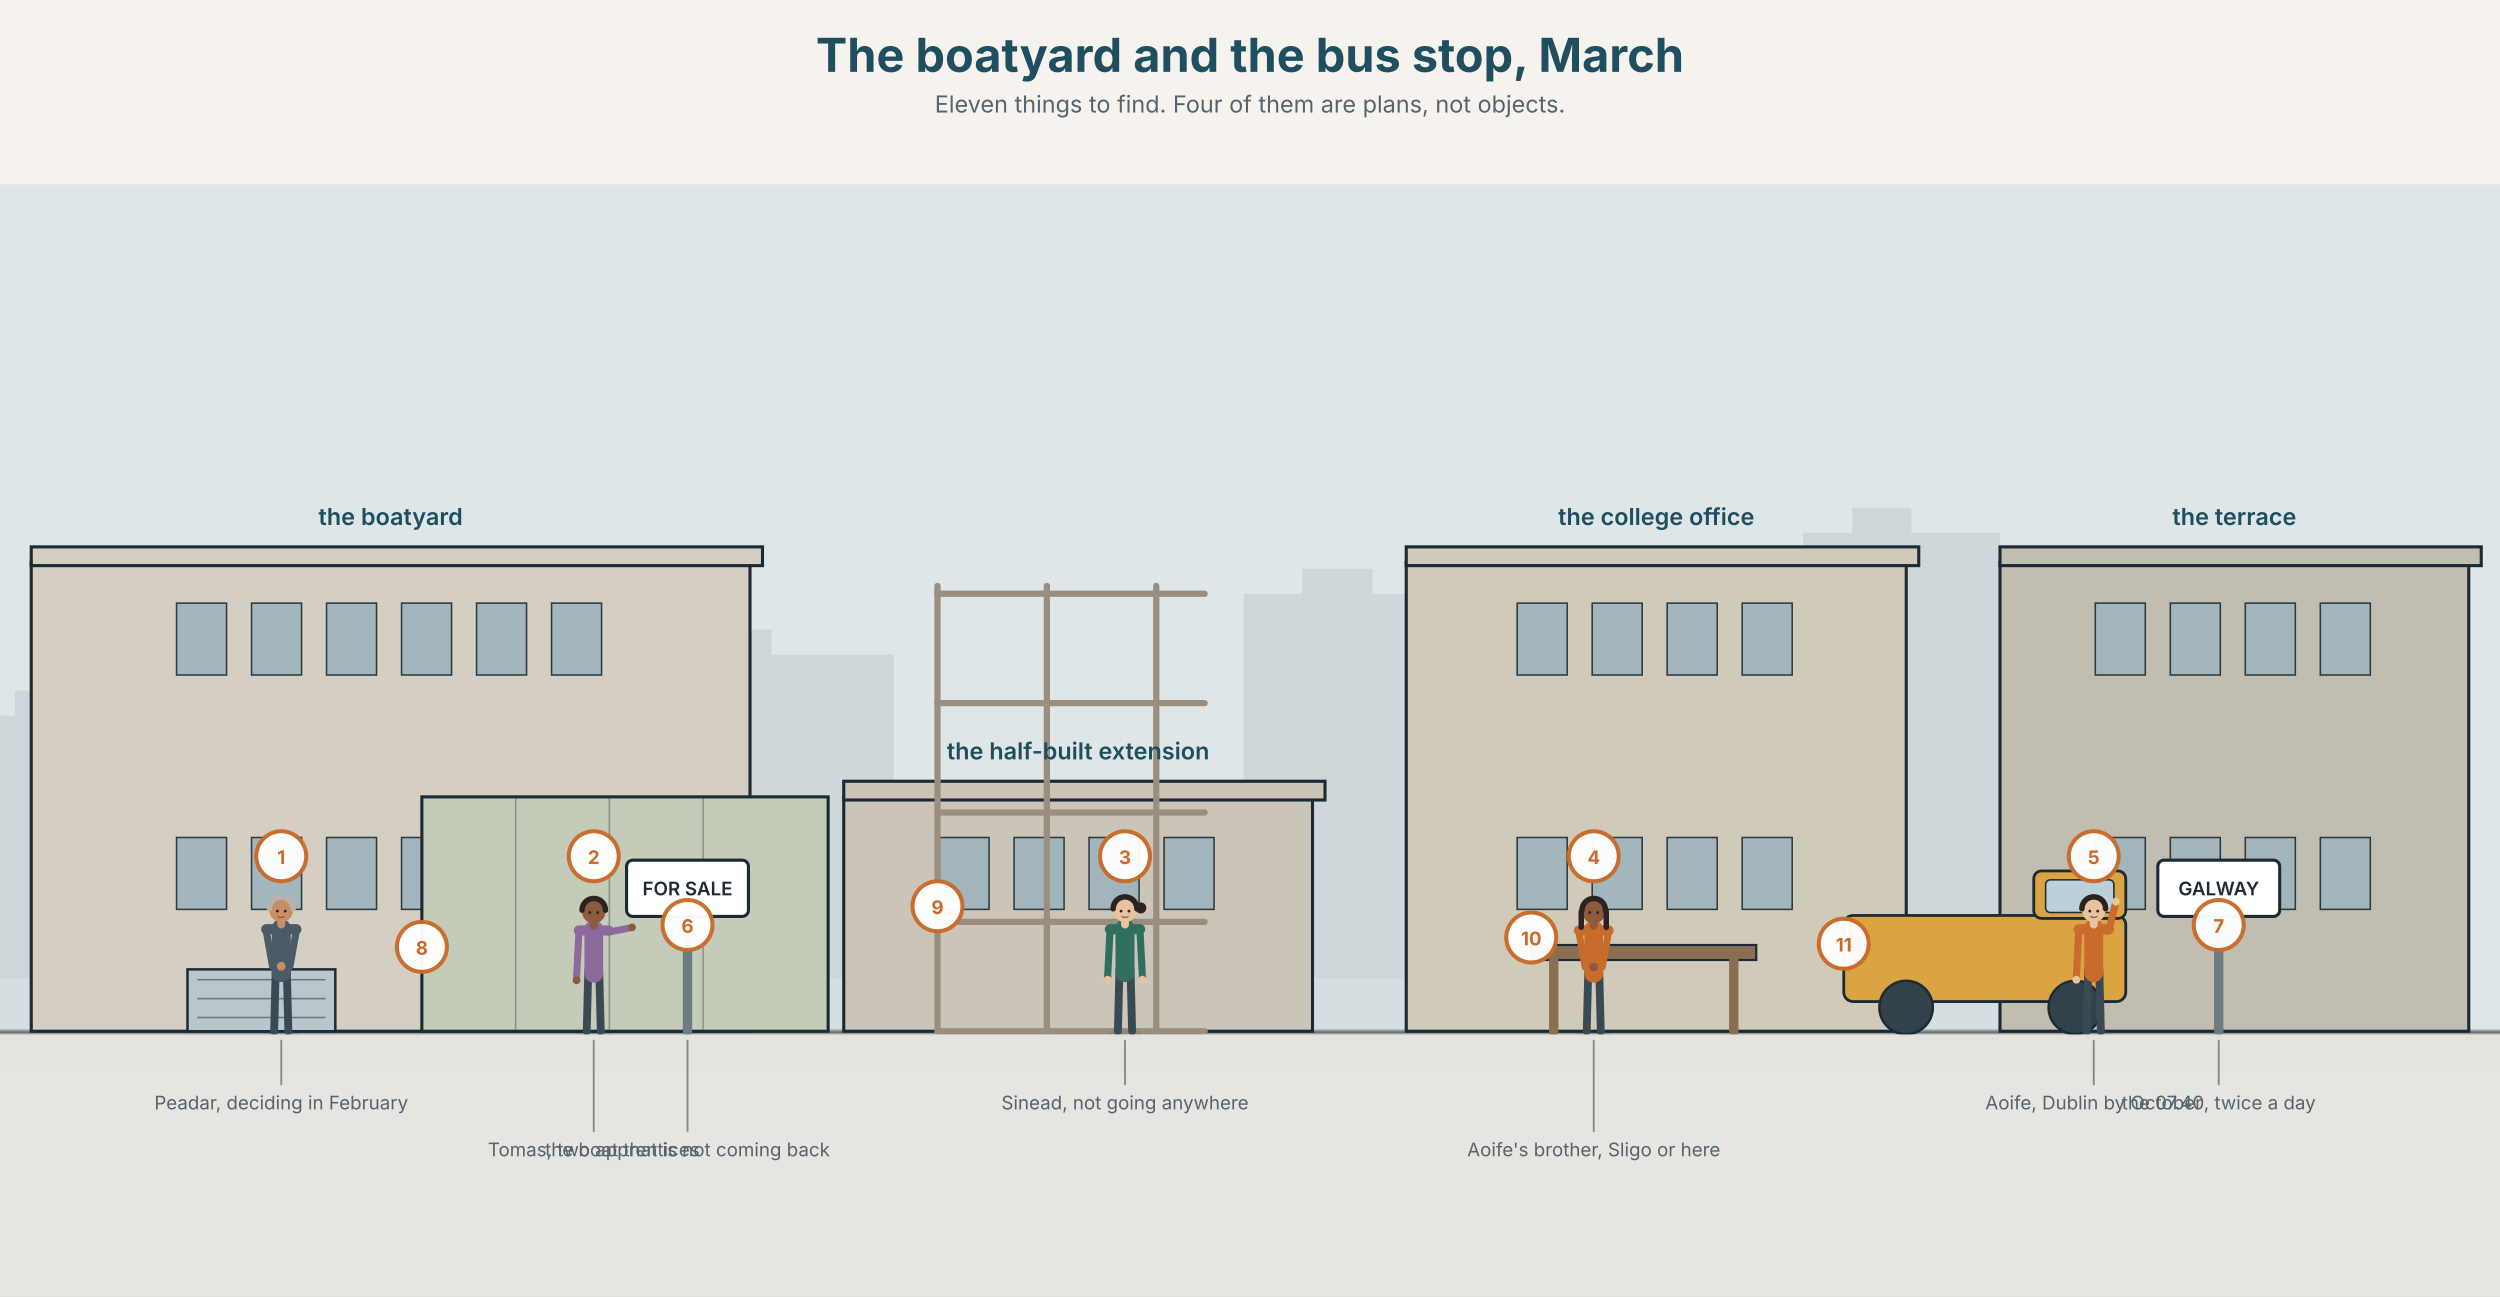
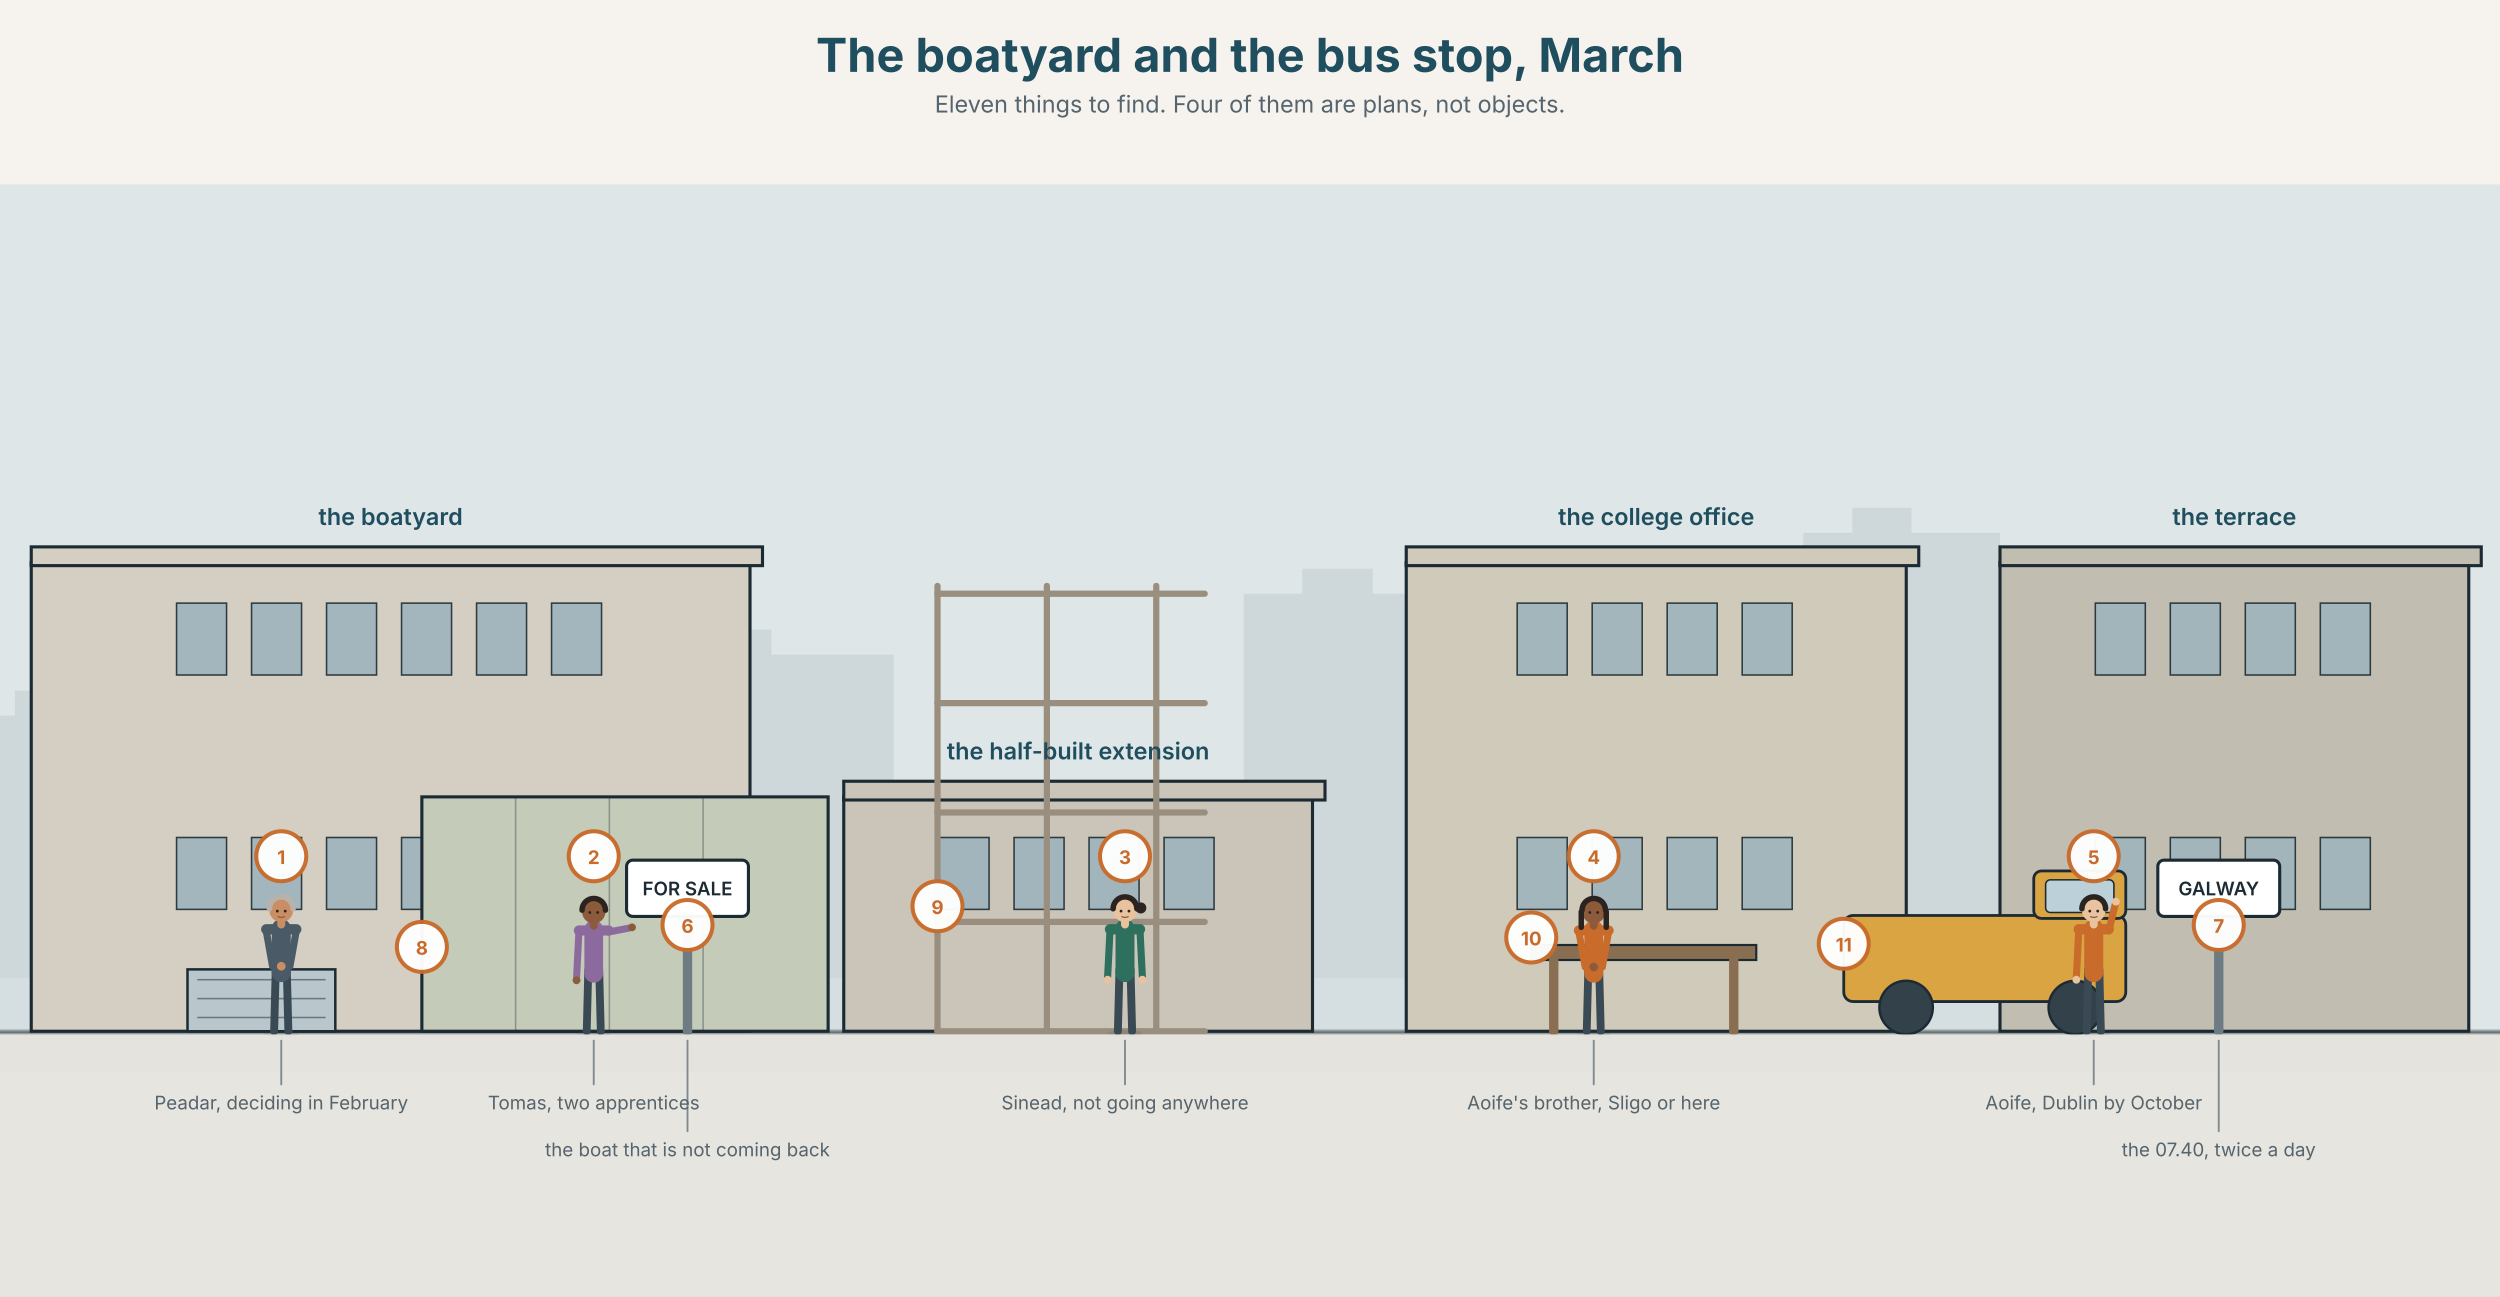
<svg xmlns="http://www.w3.org/2000/svg" width="1600" height="830" viewBox="0 0 1600 830">
  <g id="00_ground">
    <rect x="0" y="0" width="1600" height="830" rx="0" fill="#FBF7F0" />
  </g>
  <g id="10_context">
    <rect x="0" y="0" width="1600" height="660" rx="0" fill="#DEE6E8" />
    <rect x="-40" y="458" width="198" height="202" rx="0" fill="#1C2B33" stroke="none" stroke-width="1.5" opacity="0.085" />
    <rect x="9.5" y="442" width="59.4" height="16" rx="0" fill="#1C2B33" stroke="none" stroke-width="1.5" opacity="0.085" />
    <rect x="194" y="581" width="186" height="79" rx="0" fill="#1C2B33" stroke="none" stroke-width="1.5" opacity="0.085" />
    <rect x="240.5" y="565" width="55.8" height="16" rx="0" fill="#1C2B33" stroke="none" stroke-width="1.5" opacity="0.085" />
    <rect x="398" y="419" width="174" height="241" rx="0" fill="#1C2B33" stroke="none" stroke-width="1.5" opacity="0.085" />
    <rect x="441.5" y="403" width="52.2" height="16" rx="0" fill="#1C2B33" stroke="none" stroke-width="1.5" opacity="0.085" />
    <rect x="612" y="542" width="162" height="118" rx="0" fill="#1C2B33" stroke="none" stroke-width="1.5" opacity="0.085" />
    <rect x="652.5" y="526" width="48.6" height="16" rx="0" fill="#1C2B33" stroke="none" stroke-width="1.5" opacity="0.085" />
    <rect x="796" y="380" width="150" height="280" rx="0" fill="#1C2B33" stroke="none" stroke-width="1.5" opacity="0.085" />
    <rect x="833.5" y="364" width="45.0" height="16" rx="0" fill="#1C2B33" stroke="none" stroke-width="1.5" opacity="0.085" />
    <rect x="990" y="503" width="138" height="157" rx="0" fill="#1C2B33" stroke="none" stroke-width="1.5" opacity="0.085" />
    <rect x="1024.5" y="487" width="41.4" height="16" rx="0" fill="#1C2B33" stroke="none" stroke-width="1.5" opacity="0.085" />
    <rect x="1154" y="341" width="126" height="319" rx="0" fill="#1C2B33" stroke="none" stroke-width="1.5" opacity="0.085" />
    <rect x="1185.5" y="325" width="37.8" height="16" rx="0" fill="#1C2B33" stroke="none" stroke-width="1.5" opacity="0.085" />
    <rect x="1328" y="464" width="114" height="196" rx="0" fill="#1C2B33" stroke="none" stroke-width="1.5" opacity="0.085" />
    <rect x="1356.5" y="448" width="34.2" height="16" rx="0" fill="#1C2B33" stroke="none" stroke-width="1.5" opacity="0.085" />
    <rect x="1472" y="587" width="102" height="73" rx="0" fill="#1C2B33" stroke="none" stroke-width="1.5" opacity="0.085" />
    <rect x="1497.5" y="571" width="30.6" height="16" rx="0" fill="#1C2B33" stroke="none" stroke-width="1.5" opacity="0.085" />
    <rect x="1626" y="425" width="90" height="235" rx="0" fill="#1C2B33" stroke="none" stroke-width="1.5" opacity="0.085" />
    <rect x="1648.5" y="409" width="27.0" height="16" rx="0" fill="#1C2B33" stroke="none" stroke-width="1.5" opacity="0.085" />
    <rect x="0" y="626" width="1600" height="34" rx="0" fill="#DEE6E8" opacity="0.45" />
    <rect x="0" y="660" width="1600" height="170" rx="0" fill="#9DA4A4" />
    <rect x="0" y="660" width="1600" height="26" rx="0" fill="#1C2B33" opacity="0.07" />
    <line x1="0" y1="660" x2="1600" y2="660" stroke="#1C2B33" stroke-width="2.2" stroke-linecap="round" opacity="0.35" />
    <rect x="20" y="360" width="460" height="300" rx="0" fill="#D4CFC2" stroke="#1C2B33" stroke-width="2" />
    <rect x="20" y="350" width="468" height="12" rx="0" fill="#D4CFC2" stroke="#1C2B33" stroke-width="2" />
    <rect x="113.0" y="386" width="32" height="46" rx="0" fill="#9FB4BD" stroke="#1C2B33" stroke-width="1" opacity="0.9" />
    <rect x="161.0" y="386" width="32" height="46" rx="0" fill="#9FB4BD" stroke="#1C2B33" stroke-width="1" opacity="0.9" />
    <rect x="209.0" y="386" width="32" height="46" rx="0" fill="#9FB4BD" stroke="#1C2B33" stroke-width="1" opacity="0.9" />
    <rect x="257.0" y="386" width="32" height="46" rx="0" fill="#9FB4BD" stroke="#1C2B33" stroke-width="1" opacity="0.9" />
    <rect x="305.0" y="386" width="32" height="46" rx="0" fill="#9FB4BD" stroke="#1C2B33" stroke-width="1" opacity="0.9" />
    <rect x="353.0" y="386" width="32" height="46" rx="0" fill="#9FB4BD" stroke="#1C2B33" stroke-width="1" opacity="0.9" />
    <rect x="113.0" y="536" width="32" height="46" rx="0" fill="#9FB4BD" stroke="#1C2B33" stroke-width="1" opacity="0.9" />
    <rect x="161.0" y="536" width="32" height="46" rx="0" fill="#9FB4BD" stroke="#1C2B33" stroke-width="1" opacity="0.9" />
    <rect x="209.0" y="536" width="32" height="46" rx="0" fill="#9FB4BD" stroke="#1C2B33" stroke-width="1" opacity="0.9" />
    <rect x="257.0" y="536" width="32" height="46" rx="0" fill="#9FB4BD" stroke="#1C2B33" stroke-width="1" opacity="0.9" />
    <rect x="305.0" y="536" width="32" height="46" rx="0" fill="#9FB4BD" stroke="#1C2B33" stroke-width="1" opacity="0.9" />
    <rect x="353.0" y="536" width="32" height="46" rx="0" fill="#9FB4BD" stroke="#1C2B33" stroke-width="1" opacity="0.9" />
    <rect x="540" y="510" width="300" height="150" rx="0" fill="#CAC5B8" stroke="#1C2B33" stroke-width="2" />
    <rect x="540" y="500" width="308" height="12" rx="0" fill="#CAC5B8" stroke="#1C2B33" stroke-width="2" />
    <rect x="601.0" y="536" width="32" height="46" rx="0" fill="#9FB4BD" stroke="#1C2B33" stroke-width="1" opacity="0.9" />
    <rect x="649.0" y="536" width="32" height="46" rx="0" fill="#9FB4BD" stroke="#1C2B33" stroke-width="1" opacity="0.9" />
    <rect x="697.0" y="536" width="32" height="46" rx="0" fill="#9FB4BD" stroke="#1C2B33" stroke-width="1" opacity="0.9" />
    <rect x="745.0" y="536" width="32" height="46" rx="0" fill="#9FB4BD" stroke="#1C2B33" stroke-width="1" opacity="0.9" />
    <rect x="900" y="360" width="320" height="300" rx="0" fill="#D0CABA" stroke="#1C2B33" stroke-width="2" />
    <rect x="900" y="350" width="328" height="12" rx="0" fill="#D0CABA" stroke="#1C2B33" stroke-width="2" />
    <rect x="971.0" y="386" width="32" height="46" rx="0" fill="#9FB4BD" stroke="#1C2B33" stroke-width="1" opacity="0.9" />
    <rect x="1019.0" y="386" width="32" height="46" rx="0" fill="#9FB4BD" stroke="#1C2B33" stroke-width="1" opacity="0.9" />
    <rect x="1067.0" y="386" width="32" height="46" rx="0" fill="#9FB4BD" stroke="#1C2B33" stroke-width="1" opacity="0.9" />
    <rect x="1115.0" y="386" width="32" height="46" rx="0" fill="#9FB4BD" stroke="#1C2B33" stroke-width="1" opacity="0.9" />
    <rect x="971.0" y="536" width="32" height="46" rx="0" fill="#9FB4BD" stroke="#1C2B33" stroke-width="1" opacity="0.9" />
    <rect x="1019.0" y="536" width="32" height="46" rx="0" fill="#9FB4BD" stroke="#1C2B33" stroke-width="1" opacity="0.9" />
    <rect x="1067.0" y="536" width="32" height="46" rx="0" fill="#9FB4BD" stroke="#1C2B33" stroke-width="1" opacity="0.9" />
    <rect x="1115.0" y="536" width="32" height="46" rx="0" fill="#9FB4BD" stroke="#1C2B33" stroke-width="1" opacity="0.9" />
    <rect x="1280" y="360" width="300" height="300" rx="0" fill="#C2BDB1" stroke="#1C2B33" stroke-width="2" />
    <rect x="1280" y="350" width="308" height="12" rx="0" fill="#C2BDB1" stroke="#1C2B33" stroke-width="2" />
    <rect x="1341.0" y="386" width="32" height="46" rx="0" fill="#9FB4BD" stroke="#1C2B33" stroke-width="1" opacity="0.9" />
    <rect x="1389.0" y="386" width="32" height="46" rx="0" fill="#9FB4BD" stroke="#1C2B33" stroke-width="1" opacity="0.9" />
    <rect x="1437.0" y="386" width="32" height="46" rx="0" fill="#9FB4BD" stroke="#1C2B33" stroke-width="1" opacity="0.9" />
    <rect x="1485.0" y="386" width="32" height="46" rx="0" fill="#9FB4BD" stroke="#1C2B33" stroke-width="1" opacity="0.9" />
    <rect x="1341.0" y="536" width="32" height="46" rx="0" fill="#9FB4BD" stroke="#1C2B33" stroke-width="1" opacity="0.9" />
    <rect x="1389.0" y="536" width="32" height="46" rx="0" fill="#9FB4BD" stroke="#1C2B33" stroke-width="1" opacity="0.9" />
    <rect x="1437.0" y="536" width="32" height="46" rx="0" fill="#9FB4BD" stroke="#1C2B33" stroke-width="1" opacity="0.9" />
    <rect x="1485.0" y="536" width="32" height="46" rx="0" fill="#9FB4BD" stroke="#1C2B33" stroke-width="1" opacity="0.9" />
  </g>
  <g id="20_subject">
    <line x1="600" y1="660" x2="771.0" y2="660" stroke="#9A8F7E" stroke-width="4" stroke-linecap="round" />
    <line x1="600" y1="590" x2="771.0" y2="590" stroke="#9A8F7E" stroke-width="4" stroke-linecap="round" />
    <line x1="600" y1="520" x2="771.0" y2="520" stroke="#9A8F7E" stroke-width="4" stroke-linecap="round" />
    <line x1="600" y1="450" x2="771.0" y2="450" stroke="#9A8F7E" stroke-width="4" stroke-linecap="round" />
    <line x1="600" y1="380" x2="771.0" y2="380" stroke="#9A8F7E" stroke-width="4" stroke-linecap="round" />
    <line x1="600" y1="660" x2="600" y2="375.0" stroke="#9A8F7E" stroke-width="4" stroke-linecap="round" />
    <line x1="670" y1="660" x2="670" y2="375.0" stroke="#9A8F7E" stroke-width="4" stroke-linecap="round" />
    <line x1="740" y1="660" x2="740" y2="375.0" stroke="#9A8F7E" stroke-width="4" stroke-linecap="round" />
    <rect x="270" y="510.0" width="260.0" height="150.0" rx="0" fill="#C4CBB8" stroke="#1C2B33" stroke-width="2" />
    <line x1="270.0" y1="510.0" x2="270.0" y2="660" stroke="#1C2B33" stroke-width="1" stroke-linecap="round" opacity="0.35" />
    <line x1="330.0" y1="510.0" x2="330.0" y2="660" stroke="#1C2B33" stroke-width="1" stroke-linecap="round" opacity="0.35" />
    <line x1="390.0" y1="510.0" x2="390.0" y2="660" stroke="#1C2B33" stroke-width="1" stroke-linecap="round" opacity="0.35" />
    <line x1="450.0" y1="510.0" x2="450.0" y2="660" stroke="#1C2B33" stroke-width="1" stroke-linecap="round" opacity="0.35" />
    <rect x="980" y="604.8" width="144.0" height="9.6" rx="0" fill="#8A6E52" stroke="#1C2B33" stroke-width="1.4" />
    <line x1="994.4" y1="614.4" x2="994.4" y2="660" stroke="#8A6E52" stroke-width="6" stroke-linecap="round" />
    <line x1="1109.6" y1="614.4" x2="1109.6" y2="660" stroke="#8A6E52" stroke-width="6" stroke-linecap="round" />
    <rect x="1180" y="585.9" width="180.5" height="55.1" rx="6" fill="#D9A441" stroke="#1C2B33" stroke-width="1.8" />
    <rect x="1301.6" y="557.4" width="58.9" height="30.4" rx="5" fill="#D9A441" stroke="#1C2B33" stroke-width="1.8" />
    <rect x="1309.2" y="563.1" width="43.7" height="20.9" rx="3" fill="#BBD0D9" stroke="#1C2B33" stroke-width="1" />
    <circle cx="1219.9" cy="644.8" r="17.1" fill="#33414A" stroke="#1C2B33" stroke-width="1.6" />
    <circle cx="1328.2" cy="644.8" r="17.1" fill="#33414A" stroke="#1C2B33" stroke-width="1.6" />
    <rect x="120" y="620.4" width="94.6" height="39.6" rx="0" fill="#B9C7CC" stroke="#1C2B33" stroke-width="1.6" />
    <line x1="126.6" y1="627.0" x2="208.0" y2="627.0" stroke="#1C2B33" stroke-width="1" stroke-linecap="round" opacity="0.5" />
    <line x1="126.6" y1="639.1" x2="208.0" y2="639.1" stroke="#1C2B33" stroke-width="1" stroke-linecap="round" opacity="0.5" />
    <line x1="126.6" y1="651.2" x2="208.0" y2="651.2" stroke="#1C2B33" stroke-width="1" stroke-linecap="round" opacity="0.5" />
    <line x1="440" y1="660" x2="440" y2="585.0" stroke="#6E7B82" stroke-width="6" stroke-linecap="round" />
    <rect x="401.0" y="550.5" width="78.0" height="36.0" rx="4" fill="#FFFFFF" stroke="#1C2B33" stroke-width="2" />
    <text x="440" y="573.0" font-family="Inter, DejaVu Sans, sans-serif" font-size="12" fill="#1C2B33" text-anchor="middle" font-weight="600" font-style="normal">FOR SALE</text>
    <line x1="1420" y1="660" x2="1420" y2="585.0" stroke="#6E7B82" stroke-width="6" stroke-linecap="round" />
    <rect x="1381.0" y="550.5" width="78.0" height="36.0" rx="4" fill="#FFFFFF" stroke="#1C2B33" stroke-width="2" />
    <text x="1420" y="573.0" font-family="Inter, DejaVu Sans, sans-serif" font-size="12" fill="#1C2B33" text-anchor="middle" font-weight="600" font-style="normal">GALWAY</text>
    <ellipse cx="180" cy="661.518" rx="11.129" ry="2.529" fill="#1C2B33" opacity="0.10" />
    <path d="M 175.447 660 L 176.459 620.44" fill="none" stroke="#3A4A55" stroke-width="5.059" stroke-linecap="round" stroke-linejoin="round" />
    <path d="M 184.553 660 L 183.541 620.44" fill="none" stroke="#3A4A55" stroke-width="5.059" stroke-linecap="round" stroke-linejoin="round" />
    <path d="M 180.0 594.235 L 180 622.464" fill="none" stroke="#4A5A66" stroke-width="12.141" stroke-linecap="round" stroke-linejoin="round" />
    <path d="M 170.388 594.741 L 189.612 594.741" fill="none" stroke="#4A5A66" stroke-width="6.576" stroke-linecap="round" stroke-linejoin="round" />
    <path d="M 170.388 595.753 L 174.435 618.416" fill="none" stroke="#4A5A66" stroke-width="4.553" stroke-linecap="round" stroke-linejoin="round" />
    <path d="M 189.612 595.753 L 185.565 618.416" fill="none" stroke="#4A5A66" stroke-width="4.553" stroke-linecap="round" stroke-linejoin="round" />
    <circle cx="180" cy="618.416" r="2.782" fill="#C98E63" />
    <path d="M 180.0 591.706 L 180.0 589.176" fill="none" stroke="#C98E63" stroke-width="5.059" stroke-linecap="round" stroke-linejoin="round" />
    <circle cx="180.0" cy="582.6" r="7.588" fill="#C98E63" />
    <path d="M 172.412 581.588 A 7.588 7.588 0 0 1 187.588 581.588" fill="none" stroke="#B9B2AA" stroke-width="3.541" stroke-linecap="round" stroke-linejoin="round" />
    <circle cx="177.471" cy="583.106" r="0.911" fill="#2A2320" />
    <circle cx="182.529" cy="583.106" r="0.911" fill="#2A2320" />
    <path d="M 177.976 586.647 Q 180.0 587.659 182.024 586.647" fill="none" stroke="#8A5A48" stroke-width="0.809" stroke-linecap="round" stroke-linejoin="round" />
    <ellipse cx="380" cy="661.5" rx="11.0" ry="2.5" fill="#1C2B33" opacity="0.10" />
    <path d="M 375.5 660 L 376.5 620.9" fill="none" stroke="#3A4A55" stroke-width="5.0" stroke-linecap="round" stroke-linejoin="round" />
    <path d="M 384.5 660 L 383.5 620.9" fill="none" stroke="#3A4A55" stroke-width="5.0" stroke-linecap="round" stroke-linejoin="round" />
    <path d="M 380.0 595.0 L 380 622.9" fill="none" stroke="#8C6A9E" stroke-width="12.0" stroke-linecap="round" stroke-linejoin="round" />
    <path d="M 370.5 595.5 L 389.5 595.5" fill="none" stroke="#8C6A9E" stroke-width="6.5" stroke-linecap="round" stroke-linejoin="round" />
    <path d="M 370.5 596.5 L 369.0 625.9" fill="none" stroke="#8C6A9E" stroke-width="4.5" stroke-linecap="round" stroke-linejoin="round" />
    <circle cx="369.0" cy="627.4" r="2.5" fill="#8D5A3B" />
    <path d="M 389.5 596.5 L 402.5 594.0" fill="none" stroke="#8C6A9E" stroke-width="4.5" stroke-linecap="round" stroke-linejoin="round" />
    <circle cx="404.5" cy="593.5" r="2.5" fill="#8D5A3B" />
    <path d="M 380.0 592.5 L 380.0 590.0" fill="none" stroke="#8D5A3B" stroke-width="5.0" stroke-linecap="round" stroke-linejoin="round" />
    <circle cx="380.0" cy="583.5" r="7.5" fill="#8D5A3B" />
    <path d="M 372.5 582.5 A 7.5 7.5 0 0 1 387.5 582.5" fill="none" stroke="#2A2320" stroke-width="3.5" stroke-linecap="round" stroke-linejoin="round" />
    <circle cx="377.5" cy="584.0" r="0.9" fill="#2A2320" />
    <circle cx="382.5" cy="584.0" r="0.9" fill="#2A2320" />
    <path d="M 378.0 587.5 Q 380.0 588.5 382.0 587.5" fill="none" stroke="#8A5A48" stroke-width="0.8" stroke-linecap="round" stroke-linejoin="round" />
    <ellipse cx="720" cy="661.518" rx="11.129" ry="2.529" fill="#1C2B33" opacity="0.10" />
    <path d="M 715.447 660 L 716.459 620.44" fill="none" stroke="#3A4A55" stroke-width="5.059" stroke-linecap="round" stroke-linejoin="round" />
    <path d="M 724.553 660 L 723.541 620.44" fill="none" stroke="#3A4A55" stroke-width="5.059" stroke-linecap="round" stroke-linejoin="round" />
    <path d="M 720.0 594.235 L 720 622.464" fill="none" stroke="#2E6F5E" stroke-width="12.141" stroke-linecap="round" stroke-linejoin="round" />
    <path d="M 710.388 594.741 L 729.612 594.741" fill="none" stroke="#2E6F5E" stroke-width="6.576" stroke-linecap="round" stroke-linejoin="round" />
    <path d="M 710.388 595.753 L 708.871 625.499" fill="none" stroke="#2E6F5E" stroke-width="4.553" stroke-linecap="round" stroke-linejoin="round" />
    <circle cx="708.871" cy="627.016" r="2.529" fill="#E8C39E" />
    <path d="M 729.612 595.753 L 731.129 625.499" fill="none" stroke="#2E6F5E" stroke-width="4.553" stroke-linecap="round" stroke-linejoin="round" />
    <circle cx="731.129" cy="627.016" r="2.529" fill="#E8C39E" />
    <path d="M 720.0 591.706 L 720.0 589.176" fill="none" stroke="#E8C39E" stroke-width="5.059" stroke-linecap="round" stroke-linejoin="round" />
    <circle cx="720.0" cy="582.6" r="7.588" fill="#E8C39E" />
    <path d="M 712.412 581.588 A 7.588 7.588 0 0 1 727.588 581.588" fill="none" stroke="#2A2320" stroke-width="3.541" stroke-linecap="round" stroke-linejoin="round" />
    <circle cx="730.118" cy="581.082" r="3.541" fill="#2A2320" stroke="none" stroke-width="1.5" />
    <circle cx="717.471" cy="583.106" r="0.911" fill="#2A2320" />
    <circle cx="722.529" cy="583.106" r="0.911" fill="#2A2320" />
    <path d="M 717.976 586.647 Q 720.0 587.659 722.024 586.647" fill="none" stroke="#8A5A48" stroke-width="0.809" stroke-linecap="round" stroke-linejoin="round" />
    <ellipse cx="1020" cy="661.5" rx="11.0" ry="2.5" fill="#1C2B33" opacity="0.10" />
    <path d="M 1015.5 660 L 1016.5 620.9" fill="none" stroke="#3A4A55" stroke-width="5.0" stroke-linecap="round" stroke-linejoin="round" />
    <path d="M 1024.5 660 L 1023.5 620.9" fill="none" stroke="#3A4A55" stroke-width="5.0" stroke-linecap="round" stroke-linejoin="round" />
    <path d="M 1020.0 595.0 L 1020 622.9" fill="none" stroke="#C86B2B" stroke-width="12.0" stroke-linecap="round" stroke-linejoin="round" />
    <path d="M 1010.5 595.5 L 1029.5 595.5" fill="none" stroke="#C86B2B" stroke-width="6.5" stroke-linecap="round" stroke-linejoin="round" />
    <path d="M 1010.5 596.5 L 1014.5 618.9" fill="none" stroke="#C86B2B" stroke-width="4.5" stroke-linecap="round" stroke-linejoin="round" />
    <path d="M 1029.5 596.5 L 1025.5 618.9" fill="none" stroke="#C86B2B" stroke-width="4.5" stroke-linecap="round" stroke-linejoin="round" />
    <circle cx="1020" cy="618.9" r="2.75" fill="#8D5A3B" />
    <path d="M 1020.0 592.5 L 1020.0 590.0" fill="none" stroke="#8D5A3B" stroke-width="5.0" stroke-linecap="round" stroke-linejoin="round" />
    <circle cx="1020.0" cy="583.5" r="7.5" fill="#8D5A3B" />
    <path d="M 1012.5 582.5 A 7.5 7.5 0 0 1 1027.5 582.5" fill="none" stroke="#2A2320" stroke-width="3.5" stroke-linecap="round" stroke-linejoin="round" />
    <path d="M 1012.0 583.5 L 1012.0 593.5" fill="none" stroke="#2A2320" stroke-width="3.5" stroke-linecap="round" stroke-linejoin="round" />
    <path d="M 1028.0 583.5 L 1028.0 593.5" fill="none" stroke="#2A2320" stroke-width="3.5" stroke-linecap="round" stroke-linejoin="round" />
    <circle cx="1017.5" cy="584.0" r="0.9" fill="#2A2320" />
    <circle cx="1022.5" cy="584.0" r="0.9" fill="#2A2320" />
    <path d="M 1018.0 587.5 Q 1020.0 588.5 1022.0 587.5" fill="none" stroke="#8A5A48" stroke-width="0.8" stroke-linecap="round" stroke-linejoin="round" />
    <ellipse cx="1340" cy="661.518" rx="11.129" ry="2.529" fill="#1C2B33" opacity="0.10" />
    <path d="M 1335.447 660 L 1336.459 620.44" fill="none" stroke="#3A4A55" stroke-width="5.059" stroke-linecap="round" stroke-linejoin="round" />
    <path d="M 1344.553 660 L 1343.541 620.44" fill="none" stroke="#3A4A55" stroke-width="5.059" stroke-linecap="round" stroke-linejoin="round" />
    <path d="M 1340.0 594.235 L 1340 622.464" fill="none" stroke="#C86B2B" stroke-width="12.141" stroke-linecap="round" stroke-linejoin="round" />
    <path d="M 1330.388 594.741 L 1349.612 594.741" fill="none" stroke="#C86B2B" stroke-width="6.576" stroke-linecap="round" stroke-linejoin="round" />
    <path d="M 1330.388 595.753 L 1328.871 625.499" fill="none" stroke="#C86B2B" stroke-width="4.553" stroke-linecap="round" stroke-linejoin="round" />
    <circle cx="1328.871" cy="627.016" r="2.529" fill="#E8C39E" />
    <path d="M 1349.612 595.753 L 1353.659 579.059" fill="none" stroke="#C86B2B" stroke-width="4.553" stroke-linecap="round" stroke-linejoin="round" />
    <circle cx="1354.165" cy="577.035" r="2.529" fill="#E8C39E" />
    <path d="M 1340.0 591.706 L 1340.0 589.176" fill="none" stroke="#E8C39E" stroke-width="5.059" stroke-linecap="round" stroke-linejoin="round" />
    <circle cx="1340.0" cy="582.6" r="7.588" fill="#E8C39E" />
    <path d="M 1332.412 581.588 A 7.588 7.588 0 0 1 1347.588 581.588" fill="none" stroke="#2A2320" stroke-width="3.541" stroke-linecap="round" stroke-linejoin="round" />
    <circle cx="1337.471" cy="583.106" r="0.911" fill="#2A2320" />
    <circle cx="1342.529" cy="583.106" r="0.911" fill="#2A2320" />
    <path d="M 1337.976 586.647 Q 1340.0 587.659 1342.024 586.647" fill="none" stroke="#8A5A48" stroke-width="0.809" stroke-linecap="round" stroke-linejoin="round" />
  </g>
  <g id="30_detail">
    <circle cx="180" cy="548" r="16" fill="#FFFFFF" stroke="#C86B2B" stroke-width="2.6" opacity="0.96" />
    <text x="180" y="553" font-family="Inter, DejaVu Sans, sans-serif" font-size="12" fill="#C86B2B" text-anchor="middle" font-weight="700" font-style="normal">1</text>
    <circle cx="380" cy="548" r="16" fill="#FFFFFF" stroke="#C86B2B" stroke-width="2.6" opacity="0.96" />
    <text x="380" y="553" font-family="Inter, DejaVu Sans, sans-serif" font-size="12" fill="#C86B2B" text-anchor="middle" font-weight="700" font-style="normal">2</text>
    <circle cx="720" cy="548" r="16" fill="#FFFFFF" stroke="#C86B2B" stroke-width="2.6" opacity="0.96" />
    <text x="720" y="553" font-family="Inter, DejaVu Sans, sans-serif" font-size="12" fill="#C86B2B" text-anchor="middle" font-weight="700" font-style="normal">3</text>
    <circle cx="1020" cy="548" r="16" fill="#FFFFFF" stroke="#C86B2B" stroke-width="2.6" opacity="0.96" />
    <text x="1020" y="553" font-family="Inter, DejaVu Sans, sans-serif" font-size="12" fill="#C86B2B" text-anchor="middle" font-weight="700" font-style="normal">4</text>
    <circle cx="1340" cy="548" r="16" fill="#FFFFFF" stroke="#C86B2B" stroke-width="2.6" opacity="0.96" />
    <text x="1340" y="553" font-family="Inter, DejaVu Sans, sans-serif" font-size="12" fill="#C86B2B" text-anchor="middle" font-weight="700" font-style="normal">5</text>
    <circle cx="440" cy="592" r="16" fill="#FFFFFF" stroke="#C86B2B" stroke-width="2.6" opacity="0.96" />
    <text x="440" y="597" font-family="Inter, DejaVu Sans, sans-serif" font-size="12" fill="#C86B2B" text-anchor="middle" font-weight="700" font-style="normal">6</text>
    <circle cx="1420" cy="592" r="16" fill="#FFFFFF" stroke="#C86B2B" stroke-width="2.6" opacity="0.96" />
    <text x="1420" y="597" font-family="Inter, DejaVu Sans, sans-serif" font-size="12" fill="#C86B2B" text-anchor="middle" font-weight="700" font-style="normal">7</text>
    <circle cx="270" cy="606" r="16" fill="#FFFFFF" stroke="#C86B2B" stroke-width="2.6" opacity="0.96" />
    <text x="270" y="611" font-family="Inter, DejaVu Sans, sans-serif" font-size="12" fill="#C86B2B" text-anchor="middle" font-weight="700" font-style="normal">8</text>
    <circle cx="600" cy="580" r="16" fill="#FFFFFF" stroke="#C86B2B" stroke-width="2.6" opacity="0.96" />
    <text x="600" y="585" font-family="Inter, DejaVu Sans, sans-serif" font-size="12" fill="#C86B2B" text-anchor="middle" font-weight="700" font-style="normal">9</text>
    <circle cx="980" cy="600" r="16" fill="#FFFFFF" stroke="#C86B2B" stroke-width="2.6" opacity="0.96" />
    <text x="980" y="605" font-family="Inter, DejaVu Sans, sans-serif" font-size="12" fill="#C86B2B" text-anchor="middle" font-weight="700" font-style="normal">10</text>
    <circle cx="1180" cy="604" r="16" fill="#FFFFFF" stroke="#C86B2B" stroke-width="2.6" opacity="0.96" />
    <text x="1180" y="609" font-family="Inter, DejaVu Sans, sans-serif" font-size="12" fill="#C86B2B" text-anchor="middle" font-weight="700" font-style="normal">11</text>
  </g>
  <g id="40_callouts">
    <rect x="0" y="0" width="1600" height="118" rx="0" fill="#FBF7F0" opacity="0.82" />
    <rect x="0" y="662" width="1600" height="168" rx="0" fill="#FBF7F0" opacity="0.78" />
    <text x="800.0" y="46" font-family="Inter, DejaVu Sans, sans-serif" font-size="30" fill="#1F4E5F" text-anchor="middle" font-weight="700" font-style="normal">The boatyard and the bus stop, March</text>
    <text x="800.0" y="72" font-family="Inter, DejaVu Sans, sans-serif" font-size="15" fill="#55646D" text-anchor="middle" font-weight="400" font-style="normal">Eleven things to find. Four of them are plans, not objects.</text>
    <text x="250.0" y="336" font-family="Inter, DejaVu Sans, sans-serif" font-size="15" fill="#1F4E5F" text-anchor="middle" font-weight="600" font-style="normal">the boatyard</text>
    <text x="690.0" y="486" font-family="Inter, DejaVu Sans, sans-serif" font-size="15" fill="#1F4E5F" text-anchor="middle" font-weight="600" font-style="normal">the half-built extension</text>
    <text x="1060.0" y="336" font-family="Inter, DejaVu Sans, sans-serif" font-size="15" fill="#1F4E5F" text-anchor="middle" font-weight="600" font-style="normal">the college office</text>
    <text x="1430.0" y="336" font-family="Inter, DejaVu Sans, sans-serif" font-size="15" fill="#1F4E5F" text-anchor="middle" font-weight="600" font-style="normal">the terrace</text>
    <line x1="180" y1="666" x2="180" y2="694" stroke="#55646D" stroke-width="1.2" stroke-linecap="round" opacity="0.7" />
    <text x="180" y="710" font-family="Inter, DejaVu Sans, sans-serif" font-size="12" fill="#55646D" text-anchor="middle" font-weight="400" font-style="normal">Peadar, deciding in February</text>
-     <line x1="380" y1="666" x2="380" y2="724" stroke="#55646D" stroke-width="1.2" stroke-linecap="round" opacity="0.7" />
-     <text x="380" y="740" font-family="Inter, DejaVu Sans, sans-serif" font-size="12" fill="#55646D" text-anchor="middle" font-weight="400" font-style="normal">Tomas, two apprentices</text>
+     <line x1="380" y1="666" x2="380" y2="694" stroke="#55646D" stroke-width="1.2" stroke-linecap="round" opacity="0.7" />
+     <text x="380" y="710" font-family="Inter, DejaVu Sans, sans-serif" font-size="12" fill="#55646D" text-anchor="middle" font-weight="400" font-style="normal">Tomas, two apprentices</text>
+     <line x1="440" y1="666" x2="440" y2="724" stroke="#55646D" stroke-width="1.2" stroke-linecap="round" opacity="0.7" />
+     <text x="440" y="740" font-family="Inter, DejaVu Sans, sans-serif" font-size="12" fill="#55646D" text-anchor="middle" font-weight="400" font-style="normal">the boat that is not coming back</text>
    <line x1="720" y1="666" x2="720" y2="694" stroke="#55646D" stroke-width="1.2" stroke-linecap="round" opacity="0.7" />
    <text x="720" y="710" font-family="Inter, DejaVu Sans, sans-serif" font-size="12" fill="#55646D" text-anchor="middle" font-weight="400" font-style="normal">Sinead, not going anywhere</text>
-     <line x1="1020" y1="666" x2="1020" y2="724" stroke="#55646D" stroke-width="1.2" stroke-linecap="round" opacity="0.7" />
-     <text x="1020" y="740" font-family="Inter, DejaVu Sans, sans-serif" font-size="12" fill="#55646D" text-anchor="middle" font-weight="400" font-style="normal">Aoife's brother, Sligo or here</text>
+     <line x1="1020" y1="666" x2="1020" y2="694" stroke="#55646D" stroke-width="1.2" stroke-linecap="round" opacity="0.7" />
+     <text x="1020" y="710" font-family="Inter, DejaVu Sans, sans-serif" font-size="12" fill="#55646D" text-anchor="middle" font-weight="400" font-style="normal">Aoife's brother, Sligo or here</text>
    <line x1="1340" y1="666" x2="1340" y2="694" stroke="#55646D" stroke-width="1.2" stroke-linecap="round" opacity="0.7" />
    <text x="1340" y="710" font-family="Inter, DejaVu Sans, sans-serif" font-size="12" fill="#55646D" text-anchor="middle" font-weight="400" font-style="normal">Aoife, Dublin by October</text>
-     <line x1="440" y1="666" x2="440" y2="724" stroke="#55646D" stroke-width="1.2" stroke-linecap="round" opacity="0.7" />
-     <text x="440" y="740" font-family="Inter, DejaVu Sans, sans-serif" font-size="12" fill="#55646D" text-anchor="middle" font-weight="400" font-style="normal">the boat that is not coming back</text>
-     <line x1="1420" y1="666" x2="1420" y2="694" stroke="#55646D" stroke-width="1.2" stroke-linecap="round" opacity="0.7" />
-     <text x="1420" y="710" font-family="Inter, DejaVu Sans, sans-serif" font-size="12" fill="#55646D" text-anchor="middle" font-weight="400" font-style="normal">the 07.40, twice a day</text>
+     <line x1="1420" y1="666" x2="1420" y2="724" stroke="#55646D" stroke-width="1.2" stroke-linecap="round" opacity="0.7" />
+     <text x="1420" y="740" font-family="Inter, DejaVu Sans, sans-serif" font-size="12" fill="#55646D" text-anchor="middle" font-weight="400" font-style="normal">the 07.40, twice a day</text>
  </g>
</svg>
